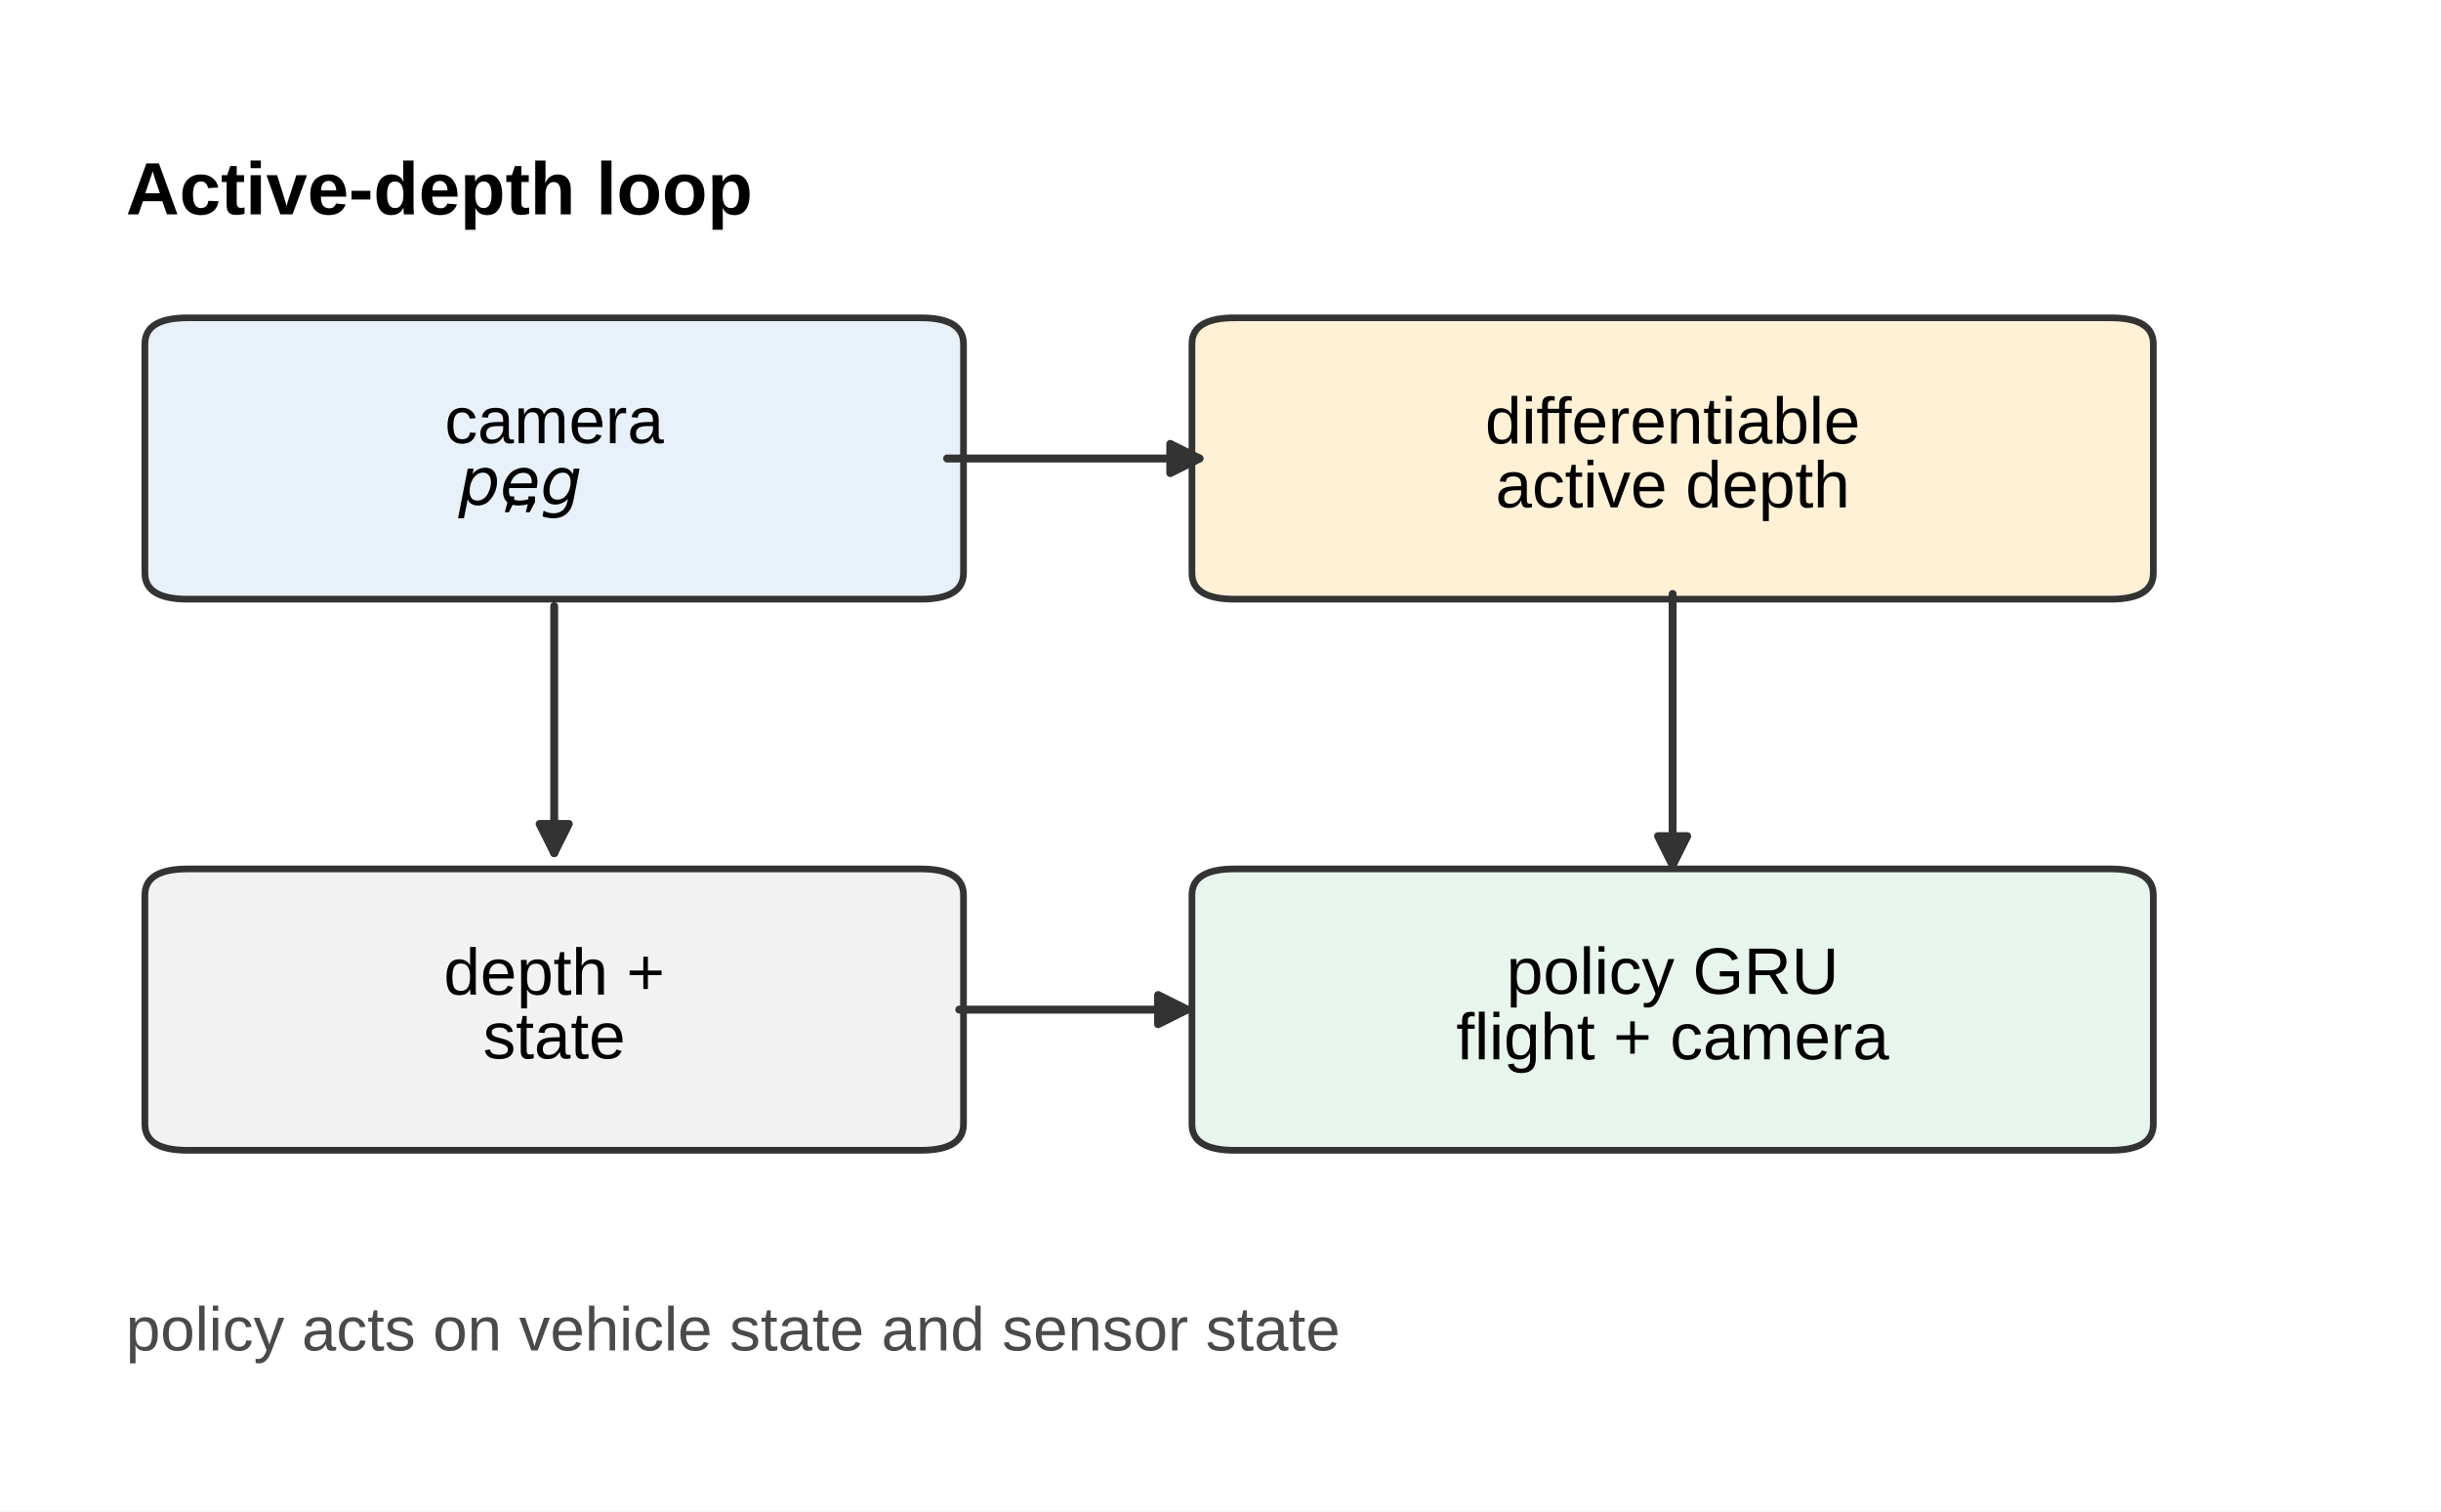
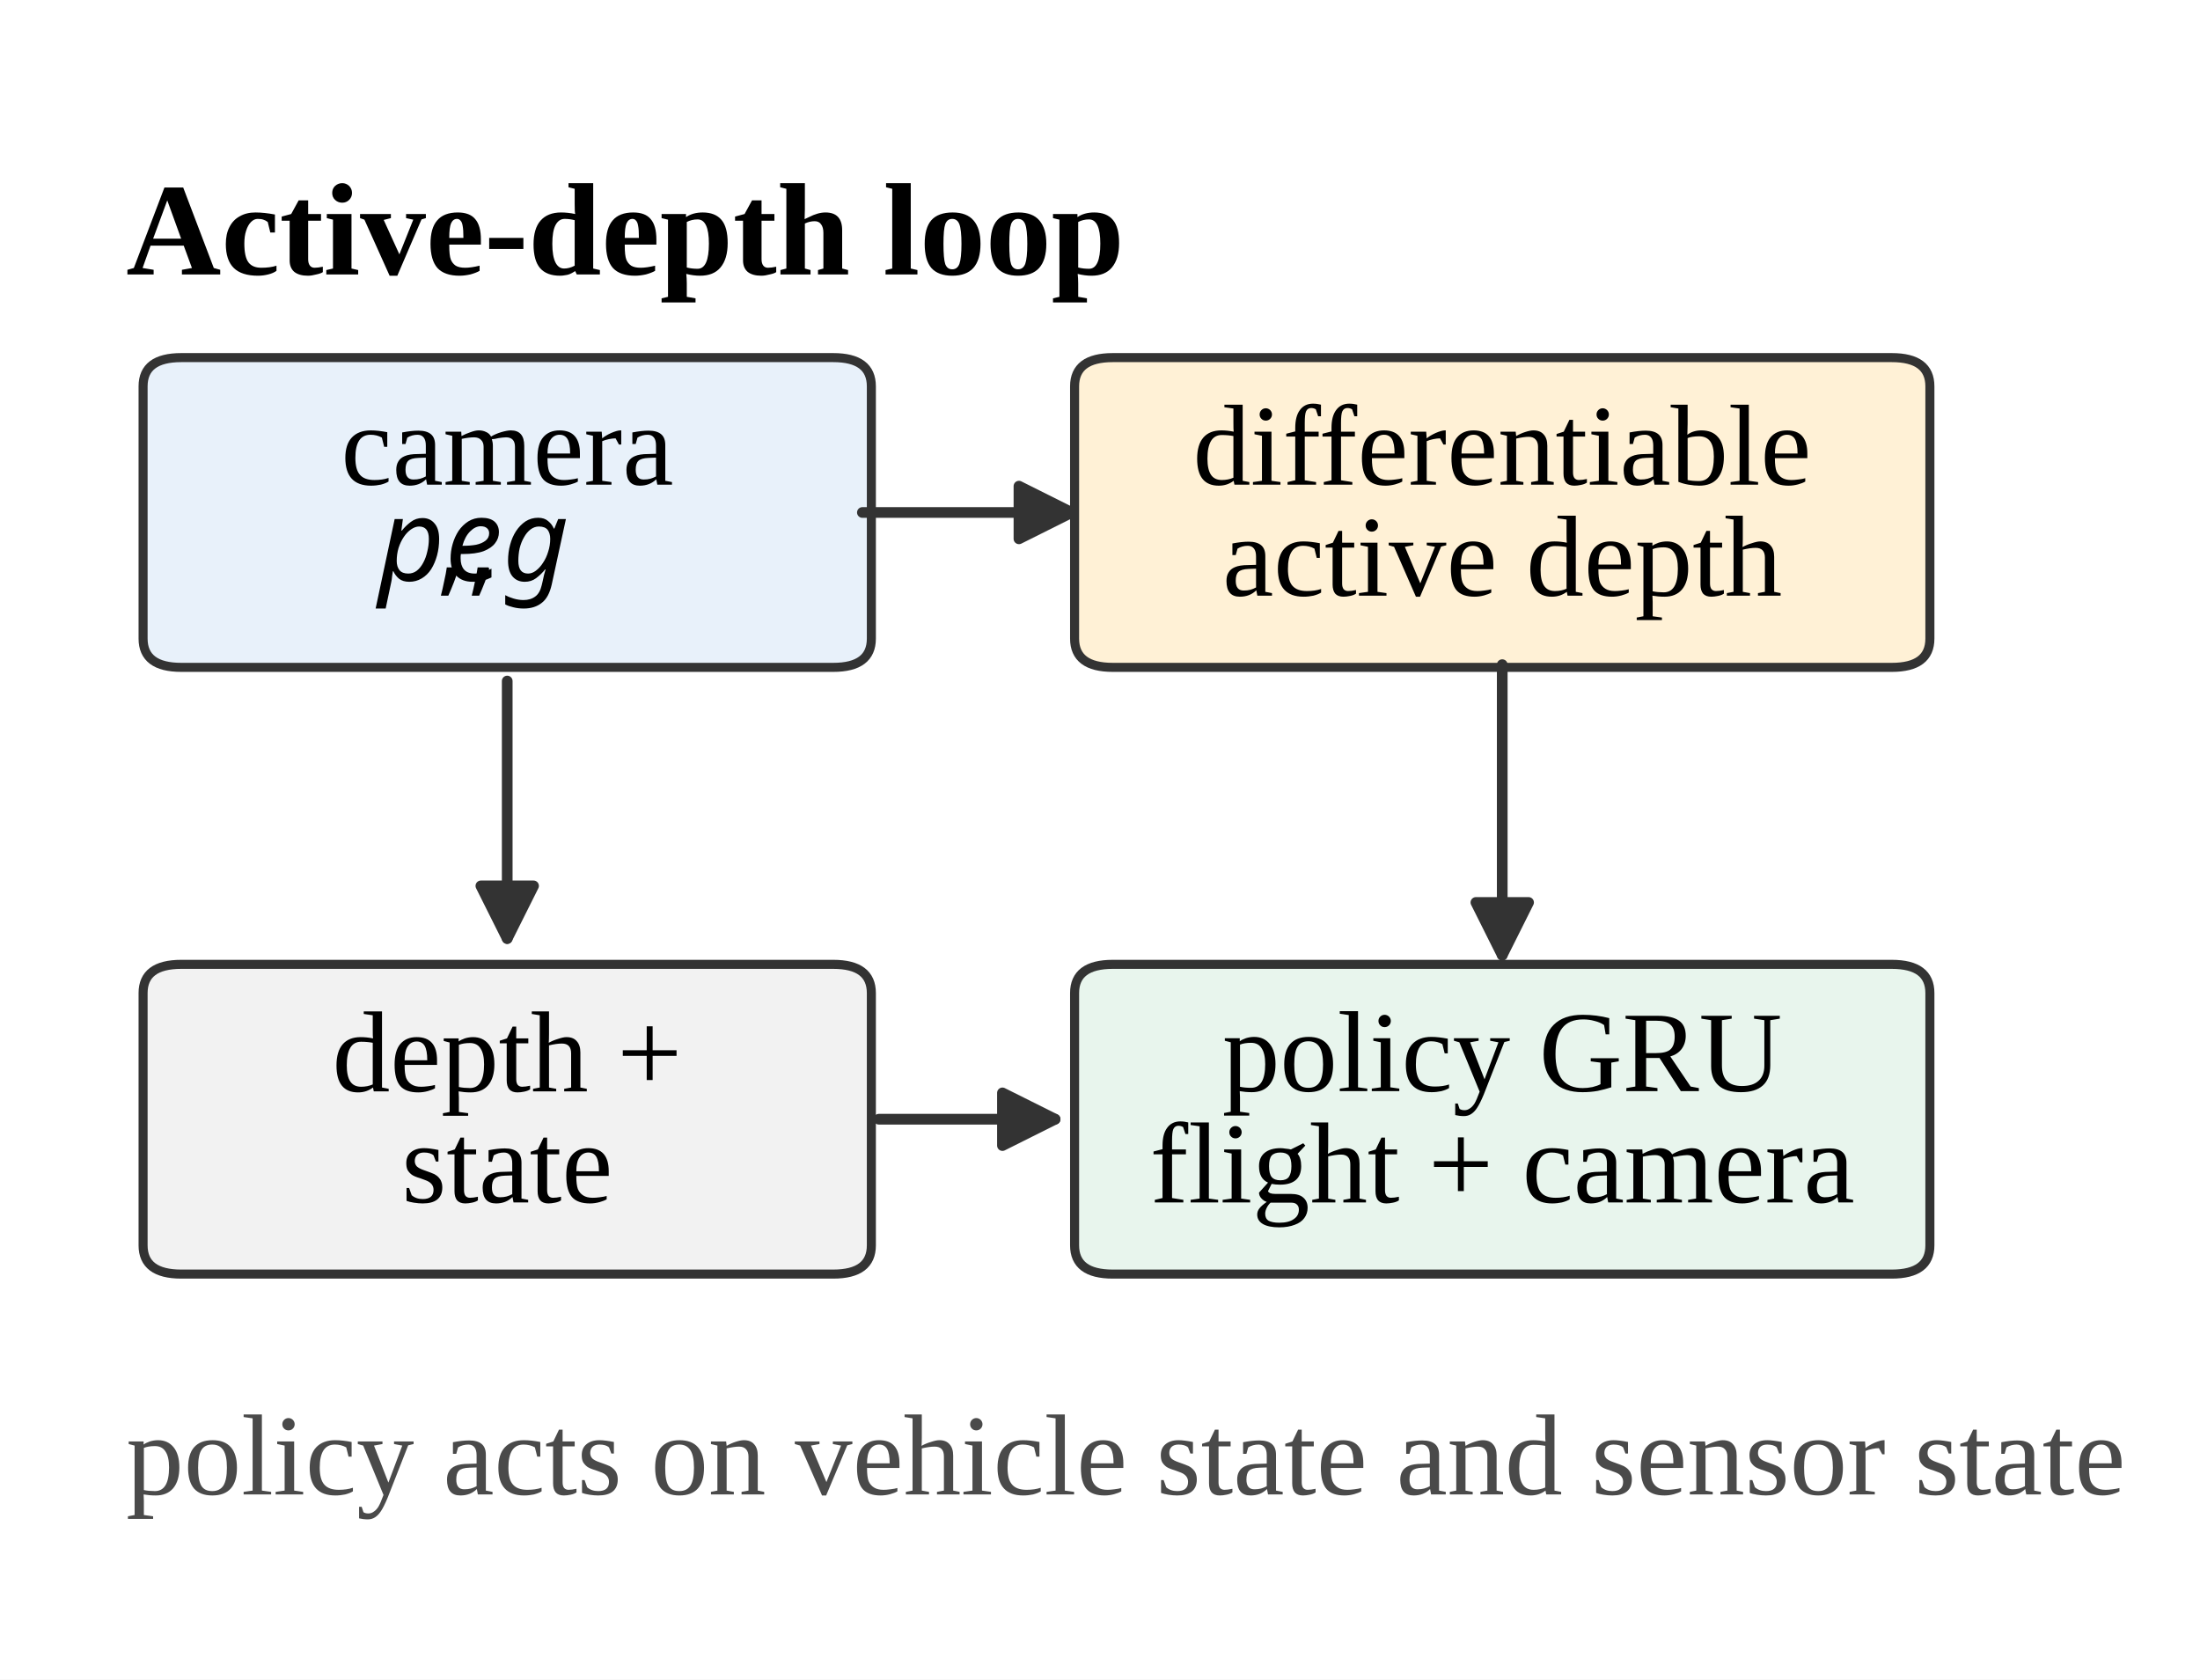
- <svg xmlns="http://www.w3.org/2000/svg" width="200.56pt" height="124.236pt" viewBox="0 0 200.56 124.236" version="1.1">
+ <svg xmlns="http://www.w3.org/2000/svg" width="133.688pt" height="102.06pt" viewBox="0 0 133.688 102.06" version="1.1">
  <defs>
    <style type="text/css">*{stroke-linejoin: round; stroke-linecap: butt}</style>
  </defs>
  <g id="figure_1">
    <g id="patch_1">
-       <path d="M 0 124.236  L 200.56 124.236  L 200.56 0  L 0 0  z " style="fill: #ffffff" />
+       <path d="M 0 102.06  L 133.688 102.06  L 133.688 0  L 0 0  z " style="fill: #ffffff" />
    </g>
    <g id="axes_1">
      <g id="patch_2">
-         <path d="M 15.424 49.245  L 75.644 49.245  Q 79.164 49.245 79.164 47.099  L 79.164 28.266  Q 79.164 26.121 75.644 26.121  L 15.424 26.121  Q 11.905 26.121 11.905 28.266  L 11.905 47.099  Q 11.905 49.245 15.424 49.245  z " clip-path="url(#p34a77f1dc1)" style="fill: #e8f1fa; stroke: #333333; stroke-width: 0.55; stroke-linejoin: miter" />
+         <path d="M 11.011 40.552  L 50.634 40.552  Q 52.95 40.552 52.95 38.805  L 52.95 23.476  Q 52.95 21.73 50.634 21.73  L 11.011 21.73  Q 8.695 21.73 8.695 23.476  L 8.695 38.805  Q 8.695 40.552 11.011 40.552  z " clip-path="url(#p19cff87d3f)" style="fill: #e8f1fa; stroke: #333333; stroke-width: 0.55; stroke-linejoin: miter" />
      </g>
      <g id="patch_3">
-         <path d="M 101.453 49.245  L 173.404 49.245  Q 176.924 49.245 176.924 47.099  L 176.924 28.266  Q 176.924 26.121 173.404 26.121  L 101.453 26.121  Q 97.934 26.121 97.934 28.266  L 97.934 47.099  Q 97.934 49.245 101.453 49.245  z " clip-path="url(#p34a77f1dc1)" style="fill: #fff1d6; stroke: #333333; stroke-width: 0.55; stroke-linejoin: miter" />
+         <path d="M 67.616 40.552  L 114.958 40.552  Q 117.274 40.552 117.274 38.805  L 117.274 23.476  Q 117.274 21.73 114.958 21.73  L 67.616 21.73  Q 65.3 21.73 65.3 23.476  L 65.3 38.805  Q 65.3 40.552 67.616 40.552  z " clip-path="url(#p19cff87d3f)" style="fill: #fff1d6; stroke: #333333; stroke-width: 0.55; stroke-linejoin: miter" />
      </g>
      <g id="patch_4">
-         <path d="M 101.453 94.539  L 173.404 94.539  Q 176.924 94.539 176.924 92.394  L 176.924 73.561  Q 176.924 71.415 173.404 71.415  L 101.453 71.415  Q 97.934 71.415 97.934 73.561  L 97.934 92.394  Q 97.934 94.539 101.453 94.539  z " clip-path="url(#p34a77f1dc1)" style="fill: #e8f5ed; stroke: #333333; stroke-width: 0.55; stroke-linejoin: miter" />
+         <path d="M 67.616 77.419  L 114.958 77.419  Q 117.274 77.419 117.274 75.673  L 117.274 60.344  Q 117.274 58.598 114.958 58.598  L 67.616 58.598  Q 65.3 58.598 65.3 60.344  L 65.3 75.673  Q 65.3 77.419 67.616 77.419  z " clip-path="url(#p19cff87d3f)" style="fill: #e8f5ed; stroke: #333333; stroke-width: 0.55; stroke-linejoin: miter" />
      </g>
      <g id="patch_5">
-         <path d="M 15.424 94.539  L 75.644 94.539  Q 79.164 94.539 79.164 92.394  L 79.164 73.561  Q 79.164 71.415 75.644 71.415  L 15.424 71.415  Q 11.905 71.415 11.905 73.561  L 11.905 92.394  Q 11.905 94.539 15.424 94.539  z " clip-path="url(#p34a77f1dc1)" style="fill: #f2f2f2; stroke: #333333; stroke-width: 0.55; stroke-linejoin: miter" />
+         <path d="M 11.011 77.419  L 50.634 77.419  Q 52.95 77.419 52.95 75.673  L 52.95 60.344  Q 52.95 58.598 50.634 58.598  L 11.011 58.598  Q 8.695 58.598 8.695 60.344  L 8.695 75.673  Q 8.695 77.419 11.011 77.419  z " clip-path="url(#p19cff87d3f)" style="fill: #f2f2f2; stroke: #333333; stroke-width: 0.55; stroke-linejoin: miter" />
      </g>
      <g id="text_1">
-         <text style="font: 5.4px 'Arial', 'Helvetica', 'Liberation Sans', 'DejaVu Sans', sans-serif" transform="translate(36.53194 36.42459)">camera</text>
-         <g transform="translate(37.65033 41.67227)">
+         <text style="font: 7px 'Times New Roman', 'Times', 'Nimbus Roman', 'DejaVu Serif', serif" transform="translate(20.72004 29.44913)">camera</text>
+         <g transform="translate(22.98246 36.19595)">
          <text>
-             <tspan style="font: oblique 5.4px 'DejaVu Sans'" x="0 6.168 12.23" y="-0.203">peg</tspan>
-             <tspan style="font: 5.4px 'DejaVu Sans'" x="3.412 9.474" y="-0.203">,,</tspan>
+             <tspan style="font: italic 7px 'STIXGeneral'" x="0 6.289 12.158" y="-0.906">peg</tspan>
+             <tspan style="font: 7px 'STIXGeneral'" x="3.528 9.397" y="-0.906">,,</tspan>
          </text>
        </g>
      </g>
      <g id="text_2">
-         <text style="font: 5.4px 'Arial', 'Helvetica', 'Liberation Sans', 'DejaVu Sans', sans-serif" transform="translate(122.0166 36.45496)">differentiable</text>
-         <text style="font: 5.4px 'Arial', 'Helvetica', 'Liberation Sans', 'DejaVu Sans', sans-serif" transform="translate(122.8697 41.70265)">active depth</text>
+         <text style="font: 7px 'Times New Roman', 'Times', 'Nimbus Roman', 'DejaVu Serif', serif" transform="translate(72.49783 29.44913)">differentiable</text>
+         <text style="font: 7px 'Times New Roman', 'Times', 'Nimbus Roman', 'DejaVu Serif', serif" transform="translate(74.2801 36.19595)">active depth</text>
      </g>
      <g id="text_3">
-         <text style="font: 5.4px 'Arial', 'Helvetica', 'Liberation Sans', 'DejaVu Sans', sans-serif" transform="translate(123.7759 81.68353)">policy GRU</text>
-         <text style="font: 5.4px 'Arial', 'Helvetica', 'Liberation Sans', 'DejaVu Sans', sans-serif" transform="translate(119.6461 87.06557)">flight + camera</text>
+         <text style="font: 7px 'Times New Roman', 'Times', 'Nimbus Roman', 'DejaVu Serif', serif" transform="translate(74.27353 66.30361)">policy GRU</text>
+         <text style="font: 7px 'Times New Roman', 'Times', 'Nimbus Roman', 'DejaVu Serif', serif" transform="translate(69.8783 73.06355)">flight + camera</text>
      </g>
      <g id="text_4">
-         <text style="font: 5.4px 'Arial', 'Helvetica', 'Liberation Sans', 'DejaVu Sans', sans-serif" transform="translate(36.45136 81.74944)">depth +</text>
-         <text style="font: 5.4px 'Arial', 'Helvetica', 'Liberation Sans', 'DejaVu Sans', sans-serif" transform="translate(39.68124 86.99713)">state</text>
+         <text style="font: 7px 'Times New Roman', 'Times', 'Nimbus Roman', 'DejaVu Serif', serif" transform="translate(20.19778 66.31673)">depth +</text>
+         <text style="font: 7px 'Times New Roman', 'Times', 'Nimbus Roman', 'DejaVu Serif', serif" transform="translate(24.40817 73.06355)">state</text>
      </g>
      <g id="patch_6">
-         <path d="M 77.817 37.683  Q 88.548 37.683 98.552 37.683  " style="fill: none; stroke: #333333; stroke-width: 0.65; stroke-linecap: round" />
-         <path d="M 96.152 36.483  L 98.552 37.683  L 96.152 38.883  z " style="fill: #333333; stroke: #333333; stroke-width: 0.65; stroke-linecap: round" />
+         <path d="M 52.405 31.141  Q 59.126 31.141 65.119 31.141  " style="fill: none; stroke: #333333; stroke-width: 0.65; stroke-linecap: round" />
+         <path d="M 61.919 29.541  L 65.119 31.141  L 61.919 32.741  z " style="fill: #333333; stroke: #333333; stroke-width: 0.65; stroke-linecap: round" />
      </g>
      <g id="patch_7">
-         <path d="M 137.429 48.814  Q 137.429 60.329 137.429 71.119  " style="fill: none; stroke: #333333; stroke-width: 0.65; stroke-linecap: round" />
-         <path d="M 138.629 68.719  L 137.429 71.119  L 136.229 68.719  z " style="fill: #333333; stroke: #333333; stroke-width: 0.65; stroke-linecap: round" />
+         <path d="M 91.287 40.387  Q 91.287 49.576 91.287 58.037  " style="fill: none; stroke: #333333; stroke-width: 0.65; stroke-linecap: round" />
+         <path d="M 92.887 54.837  L 91.287 58.037  L 89.687 54.837  z " style="fill: #333333; stroke: #333333; stroke-width: 0.65; stroke-linecap: round" />
      </g>
      <g id="patch_8">
-         <path d="M 97.551 82.977  Q 88.547 82.977 78.816 82.977  " style="fill: none; stroke: #333333; stroke-width: 0.65; stroke-linecap: round" />
-         <path d="M 95.151 81.777  L 97.551 82.977  L 95.151 84.177  z " style="fill: #333333; stroke: #333333; stroke-width: 0.65; stroke-linecap: round" />
+         <path d="M 64.116 68.008  Q 59.123 68.008 53.404 68.008  " style="fill: none; stroke: #333333; stroke-width: 0.65; stroke-linecap: round" />
+         <path d="M 60.916 66.409  L 64.116 68.008  L 60.916 69.609  z " style="fill: #333333; stroke: #333333; stroke-width: 0.65; stroke-linecap: round" />
      </g>
      <g id="patch_9">
-         <path d="M 45.534 70.118  Q 45.534 60.329 45.534 49.813  " style="fill: none; stroke: #333333; stroke-width: 0.65; stroke-linecap: round" />
-         <path d="M 46.734 67.718  L 45.534 70.118  L 44.334 67.718  z " style="fill: #333333; stroke: #333333; stroke-width: 0.65; stroke-linecap: round" />
+         <path d="M 30.822 57.03  Q 30.822 49.57 30.822 41.383  " style="fill: none; stroke: #333333; stroke-width: 0.65; stroke-linecap: round" />
+         <path d="M 32.422 53.83  L 30.822 57.03  L 29.222 53.83  z " style="fill: #333333; stroke: #333333; stroke-width: 0.65; stroke-linecap: round" />
      </g>
      <g id="text_5">
-         <text style="font: 700 6.1px 'Arial', 'Helvetica', 'Liberation Sans', 'DejaVu Sans', sans-serif; text-anchor: start" x="10.341" y="17.614" transform="rotate(-0 10.34079 17.61391)">Active-depth loop</text>
+         <text style="font: 700 8px 'Times New Roman', 'Times', 'Nimbus Roman', 'DejaVu Serif', serif; text-anchor: start" x="7.666" y="16.674" transform="rotate(-0 7.665902 16.6743)">Active-depth loop</text>
      </g>
      <g id="text_6">
-         <text style="fill: #4a4a4a; font: 5.1px 'Arial', 'Helvetica', 'Liberation Sans', 'DejaVu Sans', sans-serif; text-anchor: start" x="10.341" y="110.988" transform="rotate(-0 10.34079 110.9884)">policy acts on vehicle state and sensor state</text>
+         <text style="fill: #4a4a4a; font: 7px 'Times New Roman', 'Times', 'Nimbus Roman', 'DejaVu Serif', serif; text-anchor: start" x="7.666" y="90.808" transform="rotate(-0 7.665902 90.8082)">policy acts on vehicle state and sensor state</text>
      </g>
    </g>
  </g>
  <defs>
-     <clipPath id="p34a77f1dc1">
-       <rect x="2.52" y="2.52" width="195.52" height="119.196" />
+     <clipPath id="p19cff87d3f">
+       <rect x="2.52" y="2.52" width="128.648" height="97.02" />
    </clipPath>
  </defs>
</svg>
